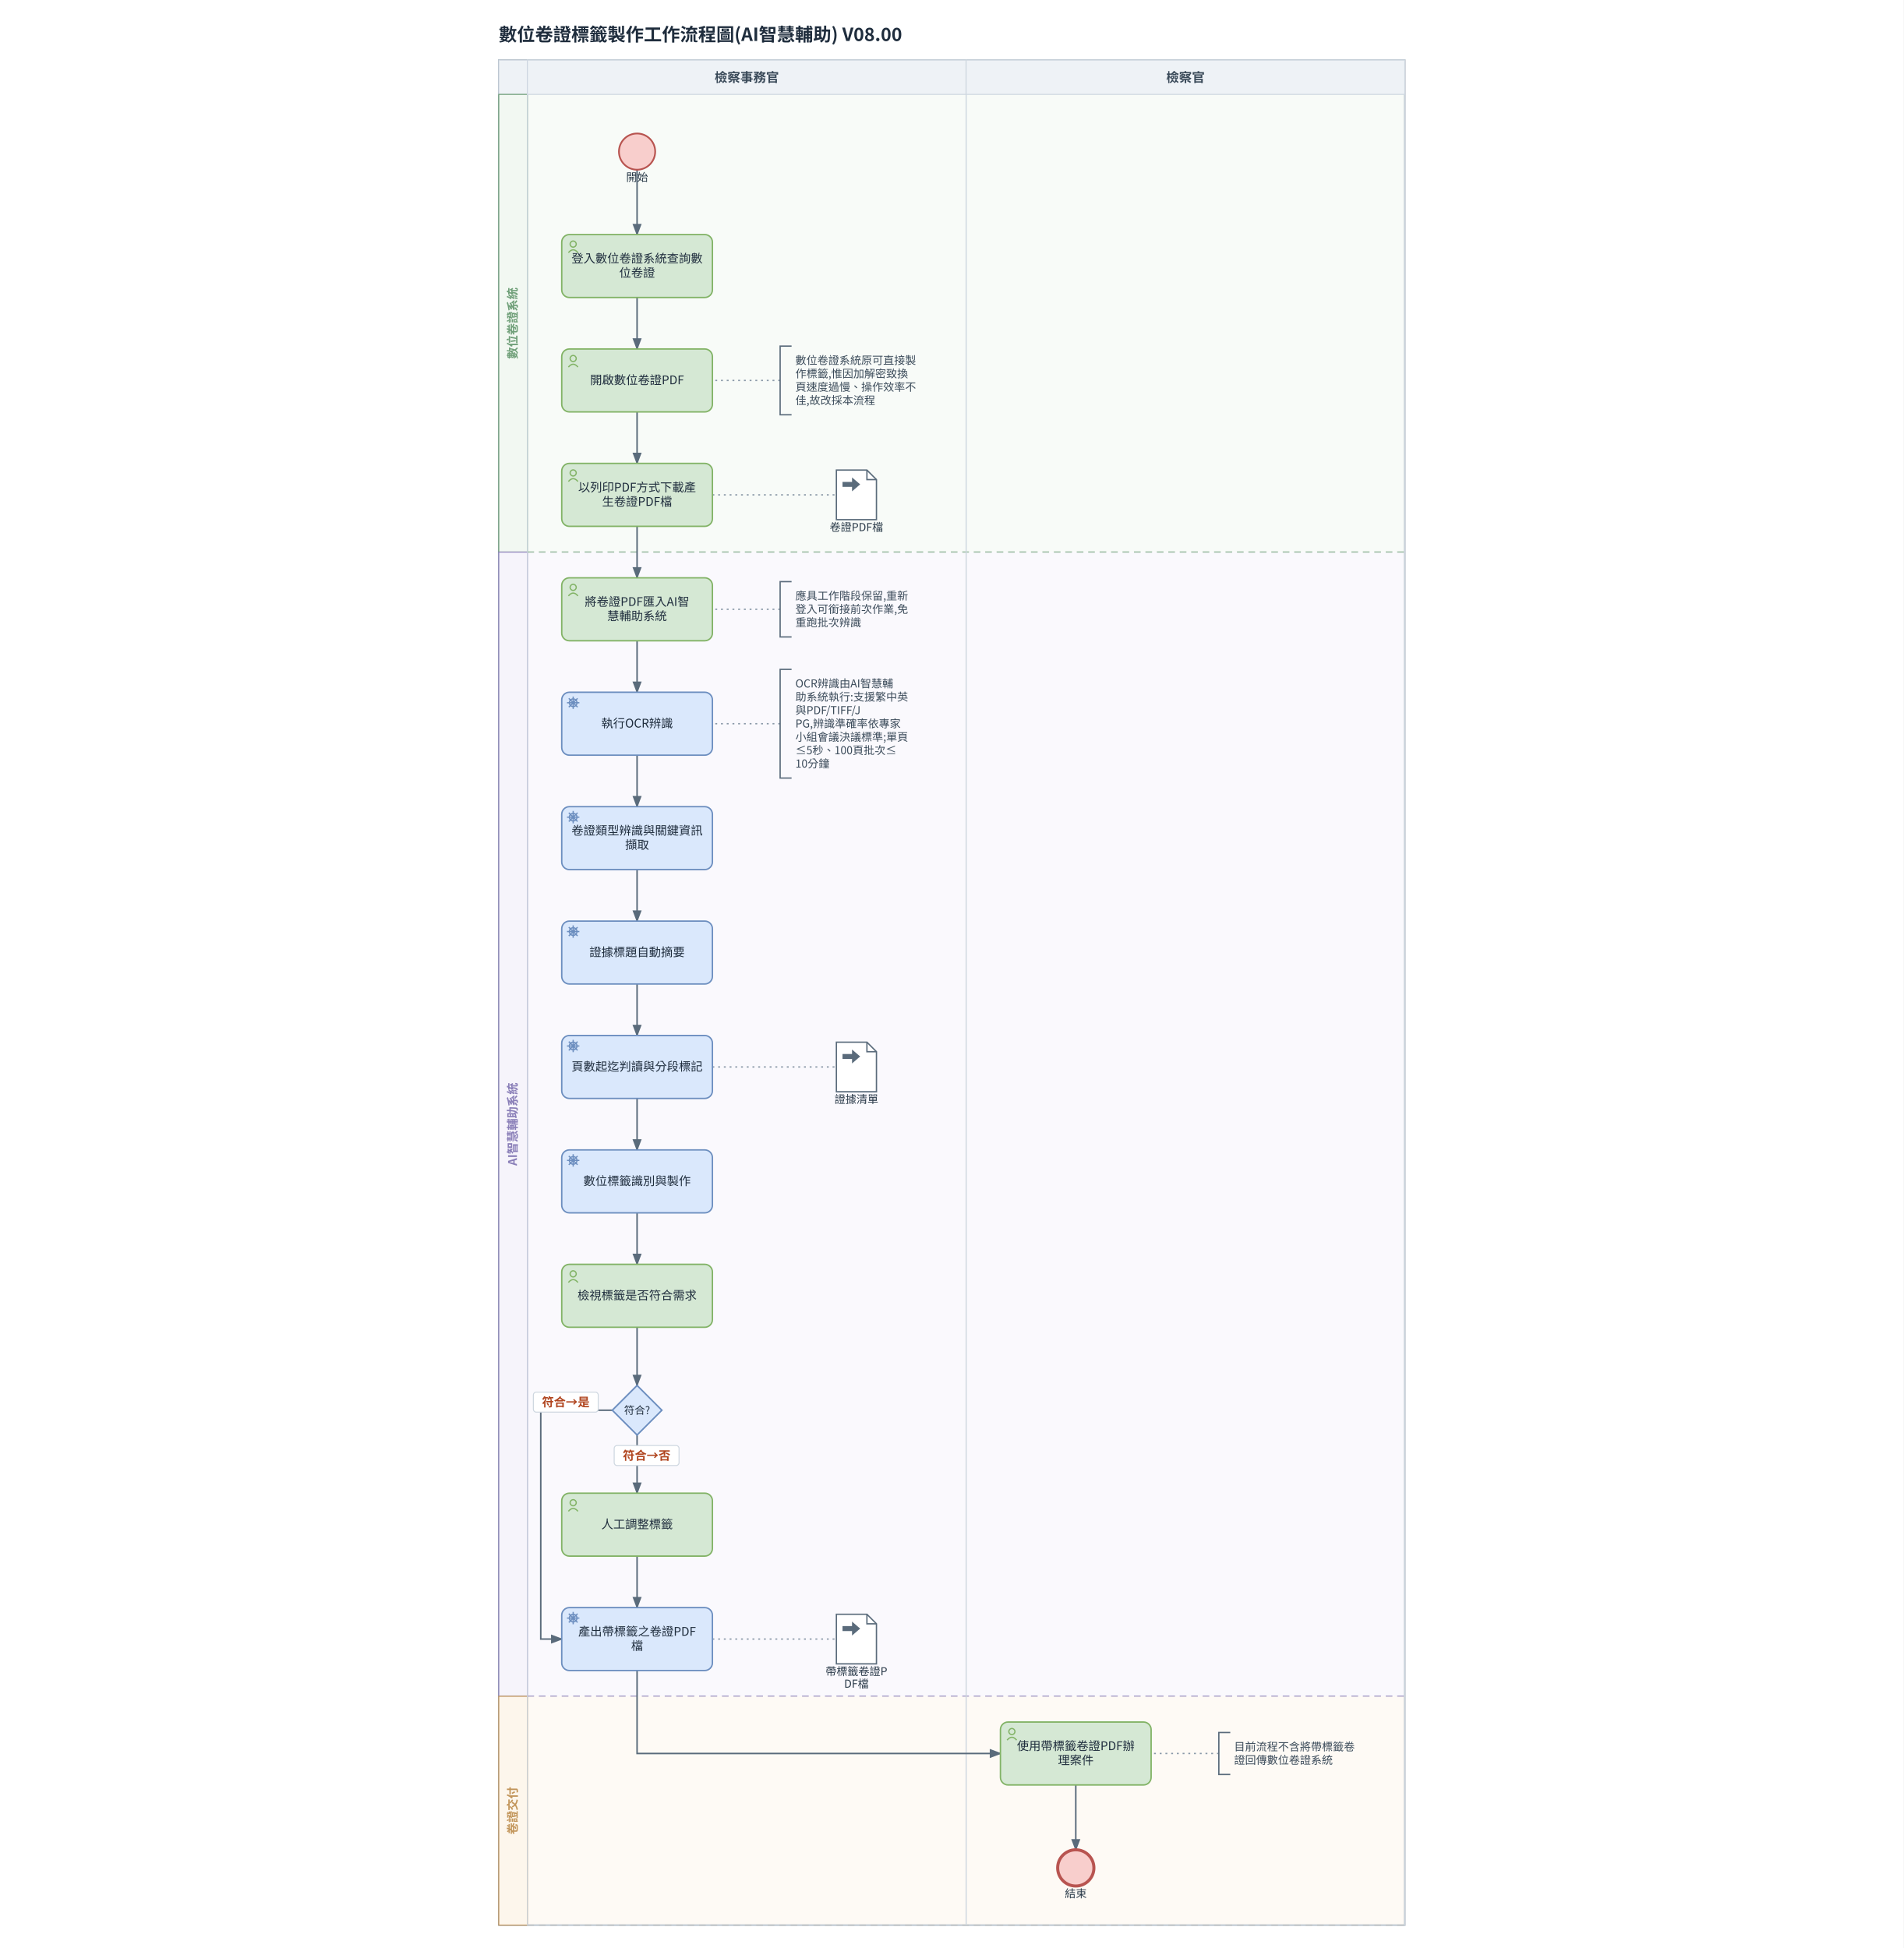
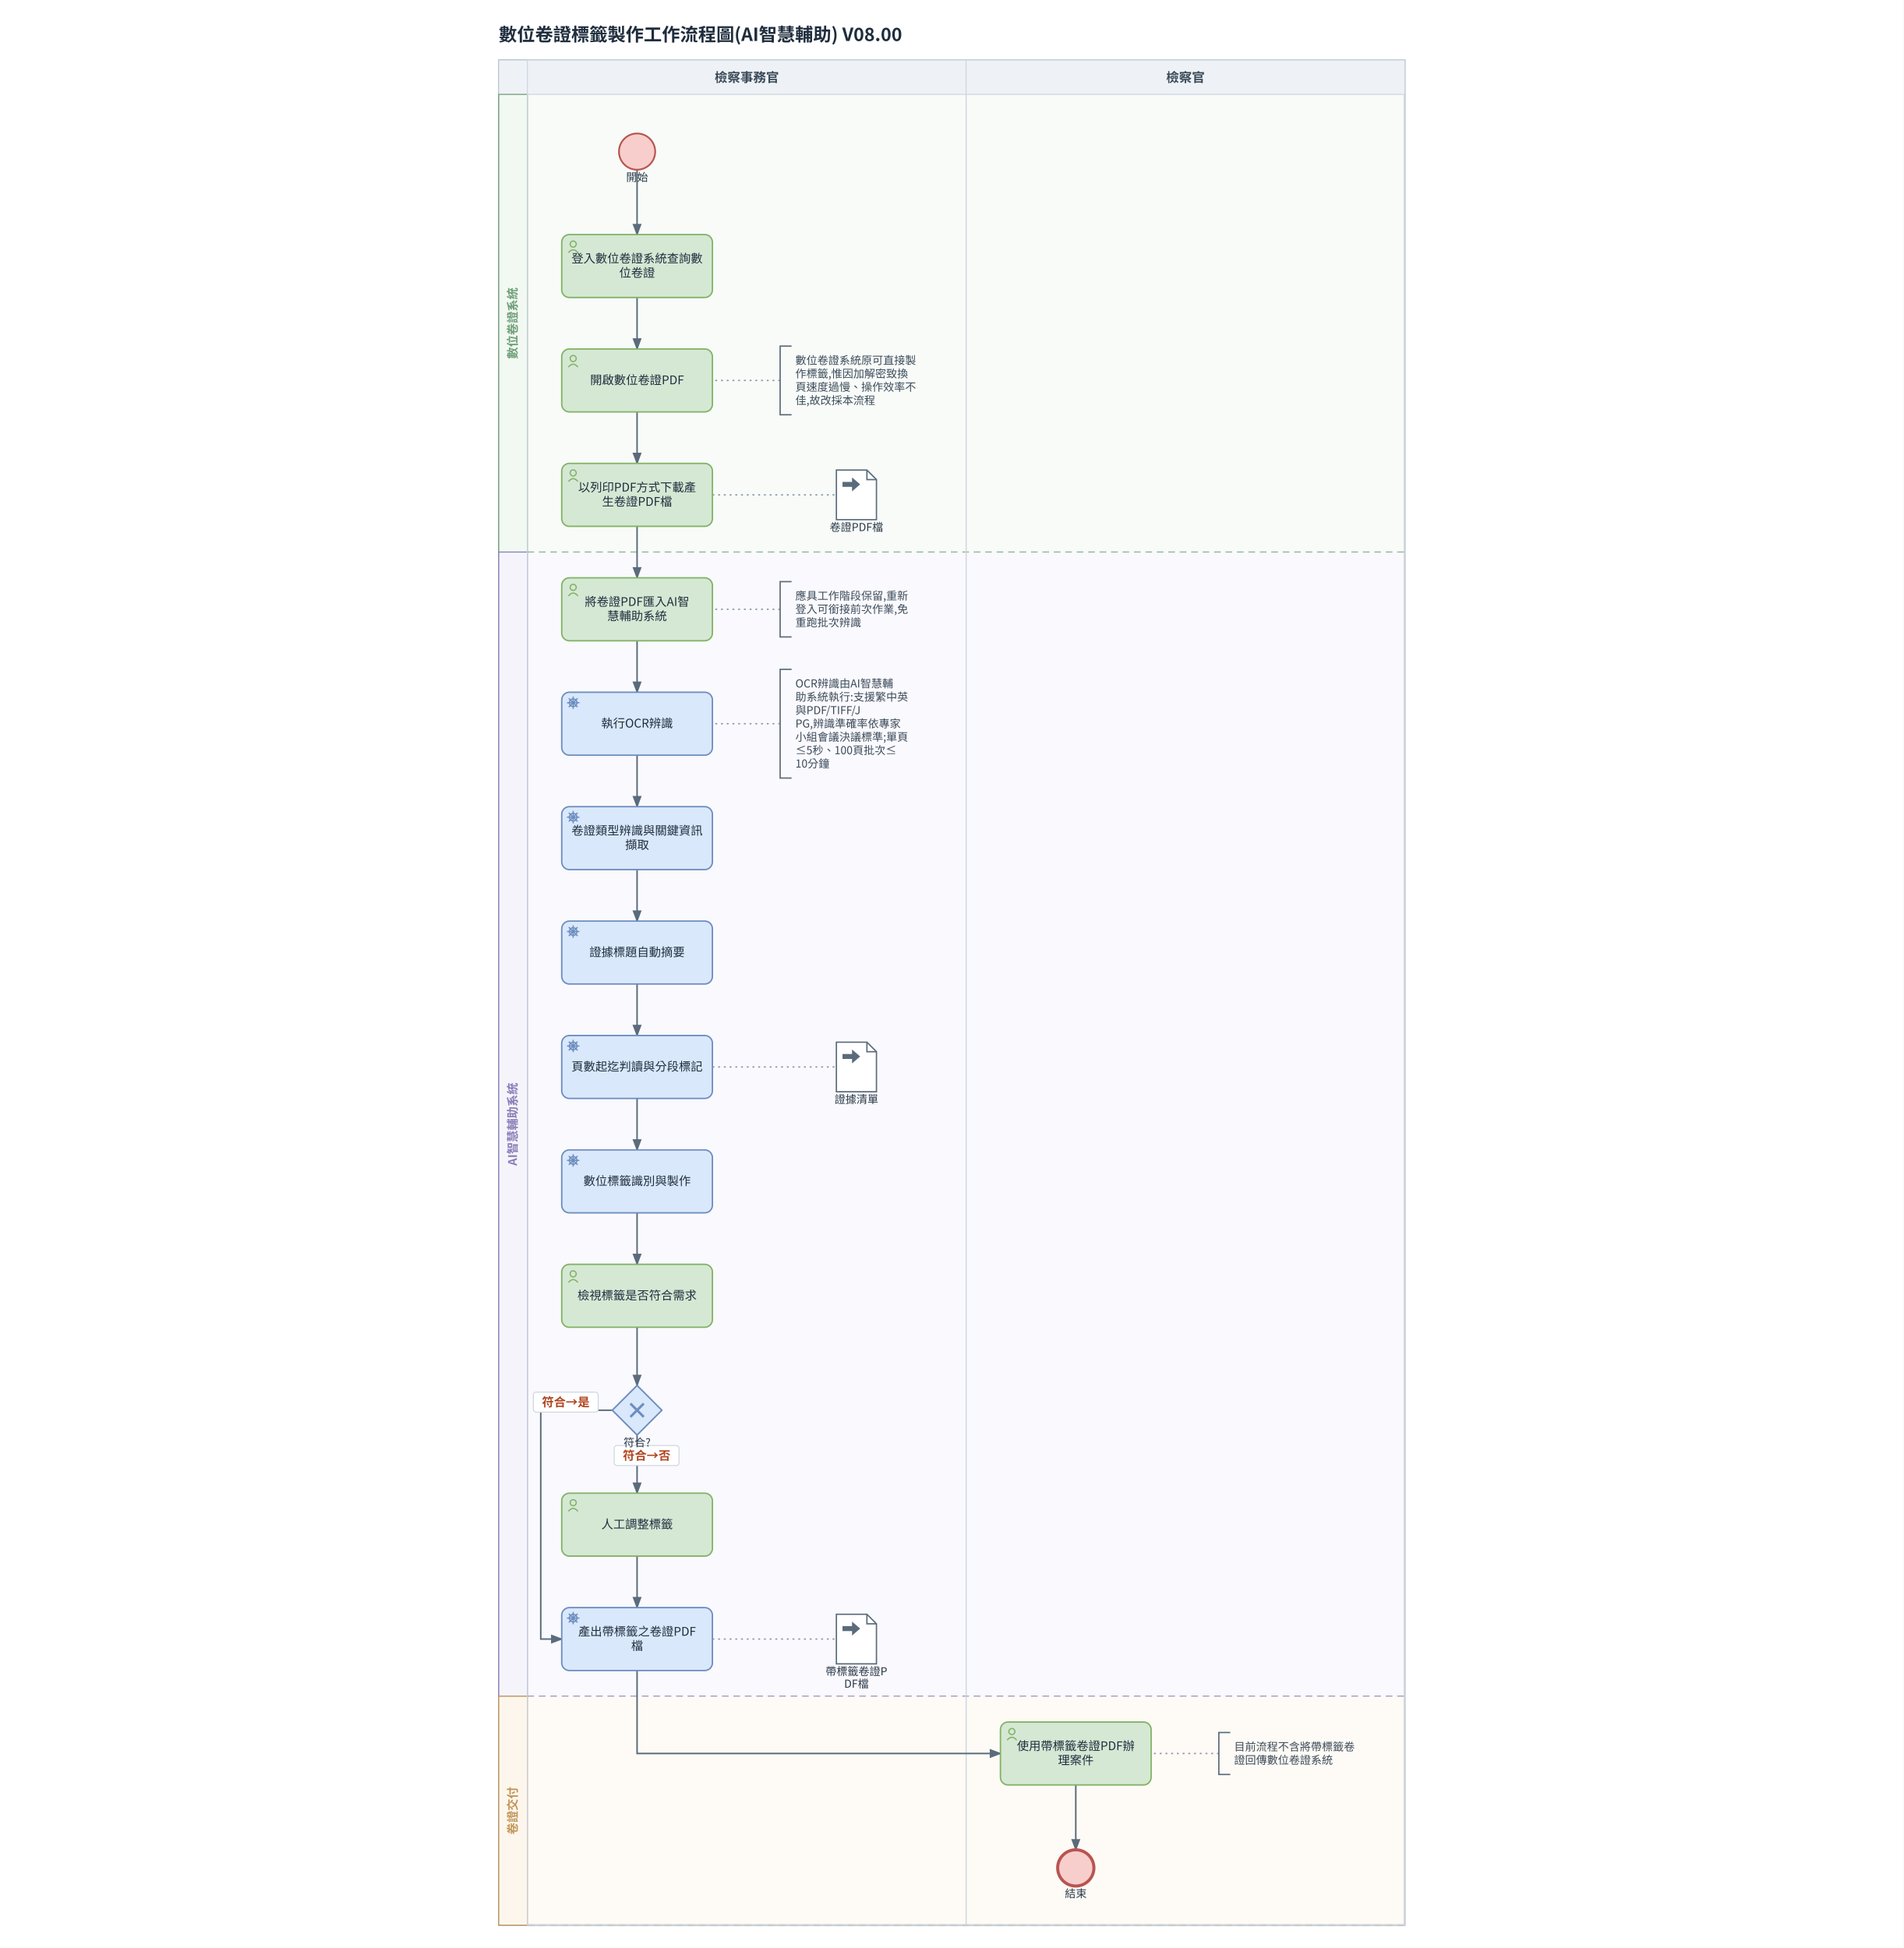
<svg xmlns="http://www.w3.org/2000/svg" role="img" aria-label="數位卷證標籤製作工作流程圖(AI智慧輔助) V08.00" viewBox="-383 7 1996 2043" data-pad="capped" font-family="Microsoft JhengHei, PingFang TC, Noto Sans CJK TC, sans-serif">
  <rect x="-383" y="7" width="1996" height="2043" fill="#ffffff" />
  <text x="140" y="50" font-size="19" font-weight="bold" fill="#1f2d3d">數位卷證標籤製作工作流程圖(AI智慧輔助) V08.00</text>
  <defs>
    <marker id="arr" markerWidth="9" markerHeight="9" refX="7" refY="3" orient="auto" markerUnits="strokeWidth">
      <path d="M0,0 L8,3 L0,6 Z" fill="#5a6b7b" />
    </marker>
    <marker id="mfarr" markerWidth="11" markerHeight="11" refX="8" refY="4" orient="auto" markerUnits="strokeWidth">
      <path d="M0,0 L8,4 L0,8" fill="none" stroke="#6b7b8b" stroke-width="1.3" />
    </marker>
    <marker id="mfdot" markerWidth="10" markerHeight="10" refX="5" refY="5" orient="auto" markerUnits="strokeWidth">
      <circle cx="5" cy="5" r="3.2" fill="#fff" stroke="#6b7b8b" stroke-width="1.3" />
    </marker>
  </defs>
  <rect x="170" y="106" width="920" height="480" fill="#f2f8f2" fill-opacity="0.55" stroke="none" />
  <line x1="170" y1="586" x2="1090" y2="586" stroke="#6f9f78" stroke-width="1.2" stroke-dasharray="7 5" />
  <rect x="170" y="586" width="920" height="1200" fill="#f6f4fb" fill-opacity="0.55" stroke="none" />
  <line x1="170" y1="1786" x2="1090" y2="1786" stroke="#8a7fb8" stroke-width="1.2" stroke-dasharray="7 5" />
  <rect x="170" y="1786" width="920" height="240" fill="#fdf6ec" fill-opacity="0.55" stroke="none" />
  <line x1="170" y1="2026" x2="1090" y2="2026" stroke="#c2955a" stroke-width="1.2" stroke-dasharray="7 5" />
  <rect x="140" y="70" width="950" height="1956" fill="none" stroke="#9aa7b4" stroke-width="1.5" />
  <rect x="140" y="70" width="30" height="36" fill="#eef2f6" stroke="#cdd6df" />
  <rect x="140" y="106" width="30" height="480" fill="#f2f8f2" stroke="#6f9f78" stroke-width="1" />
  <text x="159.0" y="346.0" font-size="12.5" font-weight="bold" fill="#6f9f78" text-anchor="middle" transform="rotate(-90 159.0 346.0)">數位卷證系統</text>
  <rect x="140" y="586" width="30" height="1200" fill="#f6f4fb" stroke="#8a7fb8" stroke-width="1" />
  <text x="159.0" y="1186.0" font-size="12.5" font-weight="bold" fill="#8a7fb8" text-anchor="middle" transform="rotate(-90 159.0 1186.0)">AI智慧輔助系統</text>
  <rect x="140" y="1786" width="30" height="240" fill="#fdf6ec" stroke="#c2955a" stroke-width="1" />
  <text x="159.0" y="1906.0" font-size="12.5" font-weight="bold" fill="#c2955a" text-anchor="middle" transform="rotate(-90 159.0 1906.0)">卷證交付</text>
  <rect x="170" y="70" width="460" height="1956" fill="none" stroke="#cdd6df" />
  <rect x="170" y="70" width="460" height="36" fill="#eef2f6" stroke="#cdd6df" />
  <text x="400.0" y="93" font-size="13.5" font-weight="bold" fill="#3a4a59" text-anchor="middle">檢察事務官</text>
  <rect x="630" y="70" width="460" height="1956" fill="none" stroke="#cdd6df" />
  <rect x="630" y="70" width="460" height="36" fill="#eef2f6" stroke="#cdd6df" />
  <text x="860.0" y="93" font-size="13.5" font-weight="bold" fill="#3a4a59" text-anchor="middle">檢察官</text>
  <path d="M285,185 L285,253" fill="none" stroke="#5a6b7b" stroke-width="1.6" marker-end="url(#arr)" />
  <path d="M285,319 L285,373" fill="none" stroke="#5a6b7b" stroke-width="1.6" marker-end="url(#arr)" />
  <path d="M285,439 L285,493" fill="none" stroke="#5a6b7b" stroke-width="1.6" marker-end="url(#arr)" />
  <path d="M285,559 L285,613" fill="none" stroke="#5a6b7b" stroke-width="1.6" marker-end="url(#arr)" />
  <path d="M285,679 L285,733" fill="none" stroke="#5a6b7b" stroke-width="1.6" marker-end="url(#arr)" />
  <path d="M285,799 L285,853" fill="none" stroke="#5a6b7b" stroke-width="1.6" marker-end="url(#arr)" />
  <path d="M285,919 L285,973" fill="none" stroke="#5a6b7b" stroke-width="1.6" marker-end="url(#arr)" />
  <path d="M285,1039 L285,1093" fill="none" stroke="#5a6b7b" stroke-width="1.6" marker-end="url(#arr)" />
  <path d="M285,1159 L285,1213" fill="none" stroke="#5a6b7b" stroke-width="1.6" marker-end="url(#arr)" />
  <path d="M285,1279 L285,1333" fill="none" stroke="#5a6b7b" stroke-width="1.6" marker-end="url(#arr)" />
  <path d="M285,1399 L285,1460" fill="none" stroke="#5a6b7b" stroke-width="1.6" marker-end="url(#arr)" />
  <path d="M259,1486 L184,1486 L184,1726 L206,1726" fill="none" stroke="#5a6b7b" stroke-width="1.6" marker-end="url(#arr)" />
  <rect x="176.25" y="1467.0" width="68" height="21" fill="#fff" stroke="#cdd6df" rx="3" />
  <text x="210.25" y="1482.0" font-size="12.5" fill="#b0451f" text-anchor="middle" font-weight="bold">符合→是</text>
  <path d="M285,1512 L285,1573" fill="none" stroke="#5a6b7b" stroke-width="1.6" marker-end="url(#arr)" />
  <rect x="261.0" y="1523" width="68" height="21" fill="#fff" stroke="#cdd6df" rx="3" />
  <text x="295.0" y="1538" font-size="12.5" fill="#b0451f" text-anchor="middle" font-weight="bold">符合→否</text>
  <path d="M285,1639 L285,1693" fill="none" stroke="#5a6b7b" stroke-width="1.6" marker-end="url(#arr)" />
  <path d="M285,1759 L285,1846 L666,1846" fill="none" stroke="#5a6b7b" stroke-width="1.6" marker-end="url(#arr)" />
  <path d="M745,1879 L745,1947" fill="none" stroke="#5a6b7b" stroke-width="1.6" marker-end="url(#arr)" />
  <path d="M364,526 L494,526" fill="none" stroke="#8a99a8" stroke-width="1.4" stroke-dasharray="2,4" />
  <path d="M364,1726 L494,1726" fill="none" stroke="#8a99a8" stroke-width="1.4" stroke-dasharray="2,4" />
  <path d="M364,1126 L494,1126" fill="none" stroke="#8a99a8" stroke-width="1.4" stroke-dasharray="2,4" />
  <path d="M435,406 L364,406" fill="none" stroke="#8a99a8" stroke-width="1.4" stroke-dasharray="2,4" />
  <path d="M895,1846 L824,1846" fill="none" stroke="#8a99a8" stroke-width="1.4" stroke-dasharray="2,4" />
  <path d="M435,766 L364,766" fill="none" stroke="#8a99a8" stroke-width="1.4" stroke-dasharray="2,4" />
  <path d="M435,646 L364,646" fill="none" stroke="#8a99a8" stroke-width="1.4" stroke-dasharray="2,4" />
  <circle cx="285.0" cy="166.0" r="19.0" fill="#f8cecc" stroke="#b85450" stroke-width="1.8" />
  <text x="285.0" y="197" font-size="11.5" fill="#2a3a49" text-anchor="middle">開始</text>
  <rect x="206" y="253" width="158" height="66" rx="8" fill="#d5e8d4" stroke="#82b366" stroke-width="1.5" />
  <circle cx="218" cy="263" r="3.2" fill="none" stroke="#82b366" stroke-width="1.3" />
  <path d="M213,272 Q218,266 223,272" fill="none" stroke="#82b366" stroke-width="1.3" />
  <text x="285.0" y="282.5" font-size="12.5" fill="#1f2d3d" text-anchor="middle">登入數位卷證系統查詢數</text>
  <text x="285.0" y="297.5" font-size="12.5" fill="#1f2d3d" text-anchor="middle">位卷證</text>
  <rect x="206" y="373" width="158" height="66" rx="8" fill="#d5e8d4" stroke="#82b366" stroke-width="1.5" />
  <circle cx="218" cy="383" r="3.2" fill="none" stroke="#82b366" stroke-width="1.3" />
  <path d="M213,392 Q218,386 223,392" fill="none" stroke="#82b366" stroke-width="1.3" />
  <text x="285.0" y="410.0" font-size="12.5" fill="#1f2d3d" text-anchor="middle">開啟數位卷證PDF</text>
  <rect x="206" y="493" width="158" height="66" rx="8" fill="#d5e8d4" stroke="#82b366" stroke-width="1.5" />
  <circle cx="218" cy="503" r="3.2" fill="none" stroke="#82b366" stroke-width="1.3" />
  <path d="M213,512 Q218,506 223,512" fill="none" stroke="#82b366" stroke-width="1.3" />
  <text x="285.0" y="522.5" font-size="12.5" fill="#1f2d3d" text-anchor="middle">以列印PDF方式下載產</text>
  <text x="285.0" y="537.5" font-size="12.5" fill="#1f2d3d" text-anchor="middle">生卷證PDF檔</text>
  <rect x="206" y="613" width="158" height="66" rx="8" fill="#d5e8d4" stroke="#82b366" stroke-width="1.5" />
  <circle cx="218" cy="623" r="3.2" fill="none" stroke="#82b366" stroke-width="1.3" />
  <path d="M213,632 Q218,626 223,632" fill="none" stroke="#82b366" stroke-width="1.3" />
  <text x="285.0" y="642.5" font-size="12.5" fill="#1f2d3d" text-anchor="middle">將卷證PDF匯入AI智</text>
  <text x="285.0" y="657.5" font-size="12.5" fill="#1f2d3d" text-anchor="middle">慧輔助系統</text>
  <rect x="206" y="733" width="158" height="66" rx="8" fill="#dae8fc" stroke="#6c8ebf" stroke-width="1.5" />
  <circle cx="218" cy="744" r="4" fill="none" stroke="#6c8ebf" stroke-width="1.3" />
  <path d="M218,744 l6.5,0.0 M218,744 l-6.5,0.0 M218,744 l0.0,6.5 M218,744 l0.0,-6.5 M218,744 l4.595,4.595 M218,744 l-4.595,4.595 M218,744 l4.595,-4.595 M218,744 l-4.595,-4.595 " stroke="#6c8ebf" stroke-width="1.3" fill="none" />
  <text x="285.0" y="770.0" font-size="12.5" fill="#1f2d3d" text-anchor="middle">執行OCR辨識</text>
  <rect x="206" y="853" width="158" height="66" rx="8" fill="#dae8fc" stroke="#6c8ebf" stroke-width="1.5" />
  <circle cx="218" cy="864" r="4" fill="none" stroke="#6c8ebf" stroke-width="1.3" />
  <path d="M218,864 l6.5,0.0 M218,864 l-6.5,0.0 M218,864 l0.0,6.5 M218,864 l0.0,-6.5 M218,864 l4.595,4.595 M218,864 l-4.595,4.595 M218,864 l4.595,-4.595 M218,864 l-4.595,-4.595 " stroke="#6c8ebf" stroke-width="1.3" fill="none" />
  <text x="285.0" y="882.5" font-size="12.5" fill="#1f2d3d" text-anchor="middle">卷證類型辨識與關鍵資訊</text>
  <text x="285.0" y="897.5" font-size="12.5" fill="#1f2d3d" text-anchor="middle">擷取</text>
  <rect x="206" y="973" width="158" height="66" rx="8" fill="#dae8fc" stroke="#6c8ebf" stroke-width="1.5" />
  <circle cx="218" cy="984" r="4" fill="none" stroke="#6c8ebf" stroke-width="1.3" />
  <path d="M218,984 l6.5,0.0 M218,984 l-6.5,0.0 M218,984 l0.0,6.5 M218,984 l0.0,-6.5 M218,984 l4.595,4.595 M218,984 l-4.595,4.595 M218,984 l4.595,-4.595 M218,984 l-4.595,-4.595 " stroke="#6c8ebf" stroke-width="1.3" fill="none" />
  <text x="285.0" y="1010.0" font-size="12.5" fill="#1f2d3d" text-anchor="middle">證據標題自動摘要</text>
  <rect x="206" y="1093" width="158" height="66" rx="8" fill="#dae8fc" stroke="#6c8ebf" stroke-width="1.5" />
  <circle cx="218" cy="1104" r="4" fill="none" stroke="#6c8ebf" stroke-width="1.3" />
  <path d="M218,1104 l6.5,0.0 M218,1104 l-6.5,0.0 M218,1104 l0.0,6.5 M218,1104 l0.0,-6.5 M218,1104 l4.595,4.595 M218,1104 l-4.595,4.595 M218,1104 l4.595,-4.595 M218,1104 l-4.595,-4.595 " stroke="#6c8ebf" stroke-width="1.3" fill="none" />
  <text x="285.0" y="1130.0" font-size="12.5" fill="#1f2d3d" text-anchor="middle">頁數起迄判讀與分段標記</text>
  <rect x="206" y="1213" width="158" height="66" rx="8" fill="#dae8fc" stroke="#6c8ebf" stroke-width="1.5" />
  <circle cx="218" cy="1224" r="4" fill="none" stroke="#6c8ebf" stroke-width="1.3" />
  <path d="M218,1224 l6.5,0.0 M218,1224 l-6.5,0.0 M218,1224 l0.0,6.5 M218,1224 l0.0,-6.5 M218,1224 l4.595,4.595 M218,1224 l-4.595,4.595 M218,1224 l4.595,-4.595 M218,1224 l-4.595,-4.595 " stroke="#6c8ebf" stroke-width="1.3" fill="none" />
  <text x="285.0" y="1250.0" font-size="12.5" fill="#1f2d3d" text-anchor="middle">數位標籤識別與製作</text>
  <rect x="206" y="1333" width="158" height="66" rx="8" fill="#d5e8d4" stroke="#82b366" stroke-width="1.5" />
  <circle cx="218" cy="1343" r="3.2" fill="none" stroke="#82b366" stroke-width="1.3" />
  <path d="M213,1352 Q218,1346 223,1352" fill="none" stroke="#82b366" stroke-width="1.3" />
  <text x="285.0" y="1370.0" font-size="12.5" fill="#1f2d3d" text-anchor="middle">檢視標籤是否符合需求</text>
  <polygon points="285.0,1460 311,1486.0 285.0,1512 259,1486.0" fill="#dae8fc" stroke="#6c8ebf" stroke-width="1.6" />
-   <text x="285.0" y="1490.0" font-size="11" fill="#1f2d3d" text-anchor="middle">符合?</text>
+   <path d="M278.0,1479.0 L292.0,1493.0 M278.0,1493.0 L292.0,1479.0" stroke="#6c8ebf" stroke-width="2.6" fill="none" />
+   <text x="285.0" y="1524" font-size="11.5" fill="#2a3a49" text-anchor="middle">符合?</text>
  <rect x="206" y="1573" width="158" height="66" rx="8" fill="#d5e8d4" stroke="#82b366" stroke-width="1.5" />
  <circle cx="218" cy="1583" r="3.2" fill="none" stroke="#82b366" stroke-width="1.3" />
  <path d="M213,1592 Q218,1586 223,1592" fill="none" stroke="#82b366" stroke-width="1.3" />
  <text x="285.0" y="1610.0" font-size="12.5" fill="#1f2d3d" text-anchor="middle">人工調整標籤</text>
  <rect x="206" y="1693" width="158" height="66" rx="8" fill="#dae8fc" stroke="#6c8ebf" stroke-width="1.5" />
  <circle cx="218" cy="1704" r="4" fill="none" stroke="#6c8ebf" stroke-width="1.3" />
  <path d="M218,1704 l6.5,0.0 M218,1704 l-6.5,0.0 M218,1704 l0.0,6.5 M218,1704 l0.0,-6.5 M218,1704 l4.595,4.595 M218,1704 l-4.595,4.595 M218,1704 l4.595,-4.595 M218,1704 l-4.595,-4.595 " stroke="#6c8ebf" stroke-width="1.3" fill="none" />
  <text x="285.0" y="1722.5" font-size="12.5" fill="#1f2d3d" text-anchor="middle">產出帶標籤之卷證PDF</text>
  <text x="285.0" y="1737.5" font-size="12.5" fill="#1f2d3d" text-anchor="middle">檔</text>
  <rect x="666" y="1813" width="158" height="66" rx="8" fill="#d5e8d4" stroke="#82b366" stroke-width="1.5" />
  <circle cx="678" cy="1823" r="3.2" fill="none" stroke="#82b366" stroke-width="1.3" />
  <path d="M673,1832 Q678,1826 683,1832" fill="none" stroke="#82b366" stroke-width="1.3" />
  <text x="745.0" y="1842.5" font-size="12.5" fill="#1f2d3d" text-anchor="middle">使用帶標籤卷證PDF辦</text>
  <text x="745.0" y="1857.5" font-size="12.5" fill="#1f2d3d" text-anchor="middle">理案件</text>
  <circle cx="745.0" cy="1966.0" r="19.0" fill="#f8cecc" stroke="#b85450" stroke-width="3.2" />
  <text x="745.0" y="1997" font-size="11.5" fill="#2a3a49" text-anchor="middle">結束</text>
  <path d="M494,500 L526,500 L536,510 L536,552 L494,552 Z" fill="#ffffff" stroke="#5a6b7b" stroke-width="1.4" />
  <path d="M526,500 L526,510 L536,510" fill="none" stroke="#5a6b7b" stroke-width="1.4" />
  <path d="M501,513 L511,513 L511,509 L518,515 L511,521 L511,517 L501,517 Z" fill="#5a6b7b" stroke="#5a6b7b" stroke-width="1.2" />
  <text x="515.0" y="564" font-size="11.5" fill="#2a3a49" text-anchor="middle">卷證PDF檔</text>
  <path d="M494,1700 L526,1700 L536,1710 L536,1752 L494,1752 Z" fill="#ffffff" stroke="#5a6b7b" stroke-width="1.4" />
  <path d="M526,1700 L526,1710 L536,1710" fill="none" stroke="#5a6b7b" stroke-width="1.4" />
  <path d="M501,1713 L511,1713 L511,1709 L518,1715 L511,1721 L511,1717 L501,1717 Z" fill="#5a6b7b" stroke="#5a6b7b" stroke-width="1.2" />
  <text x="515.0" y="1764" font-size="11.5" fill="#2a3a49" text-anchor="middle">帶標籤卷證P</text>
  <text x="515.0" y="1777" font-size="11.5" fill="#2a3a49" text-anchor="middle">DF檔</text>
  <path d="M494,1100 L526,1100 L536,1110 L536,1152 L494,1152 Z" fill="#ffffff" stroke="#5a6b7b" stroke-width="1.4" />
  <path d="M526,1100 L526,1110 L536,1110" fill="none" stroke="#5a6b7b" stroke-width="1.4" />
  <path d="M501,1113 L511,1113 L511,1109 L518,1115 L511,1121 L511,1117 L501,1117 Z" fill="#5a6b7b" stroke="#5a6b7b" stroke-width="1.2" />
  <text x="515.0" y="1164" font-size="11.5" fill="#2a3a49" text-anchor="middle">證據清單</text>
  <path d="M447,370 L435,370 L435,442 L447,442" fill="none" stroke="#5a6b7b" stroke-width="1.4" />
  <text x="451" y="389.0" font-size="11.5" fill="#3a4a59">數位卷證系統原可直接製</text>
  <text x="451" y="403.0" font-size="11.5" fill="#3a4a59">作標籤,惟因加解密致換</text>
  <text x="451" y="417.0" font-size="11.5" fill="#3a4a59">頁速度過慢、操作效率不</text>
  <text x="451" y="431.0" font-size="11.5" fill="#3a4a59">佳,故改採本流程</text>
  <path d="M907,1824 L895,1824 L895,1868 L907,1868" fill="none" stroke="#5a6b7b" stroke-width="1.4" />
  <text x="911" y="1843.0" font-size="11.5" fill="#3a4a59">目前流程不含將帶標籤卷</text>
  <text x="911" y="1857.0" font-size="11.5" fill="#3a4a59">證回傳數位卷證系統</text>
  <path d="M447,709 L435,709 L435,823 L447,823" fill="none" stroke="#5a6b7b" stroke-width="1.4" />
  <text x="451" y="728.0" font-size="11.5" fill="#3a4a59">OCR辨識由AI智慧輔</text>
  <text x="451" y="742.0" font-size="11.5" fill="#3a4a59">助系統執行:支援繁中英</text>
  <text x="451" y="756.0" font-size="11.5" fill="#3a4a59">與PDF/TIFF/J</text>
  <text x="451" y="770.0" font-size="11.5" fill="#3a4a59">PG,辨識準確率依專家</text>
  <text x="451" y="784.0" font-size="11.5" fill="#3a4a59">小組會議決議標準;單頁</text>
  <text x="451" y="798.0" font-size="11.5" fill="#3a4a59">≤5秒、100頁批次≤</text>
  <text x="451" y="812.0" font-size="11.5" fill="#3a4a59">10分鐘</text>
  <path d="M447,617 L435,617 L435,675 L447,675" fill="none" stroke="#5a6b7b" stroke-width="1.4" />
  <text x="451" y="636.0" font-size="11.5" fill="#3a4a59">應具工作階段保留,重新</text>
  <text x="451" y="650.0" font-size="11.5" fill="#3a4a59">登入可銜接前次作業,免</text>
  <text x="451" y="664.0" font-size="11.5" fill="#3a4a59">重跑批次辨識</text>
</svg>
